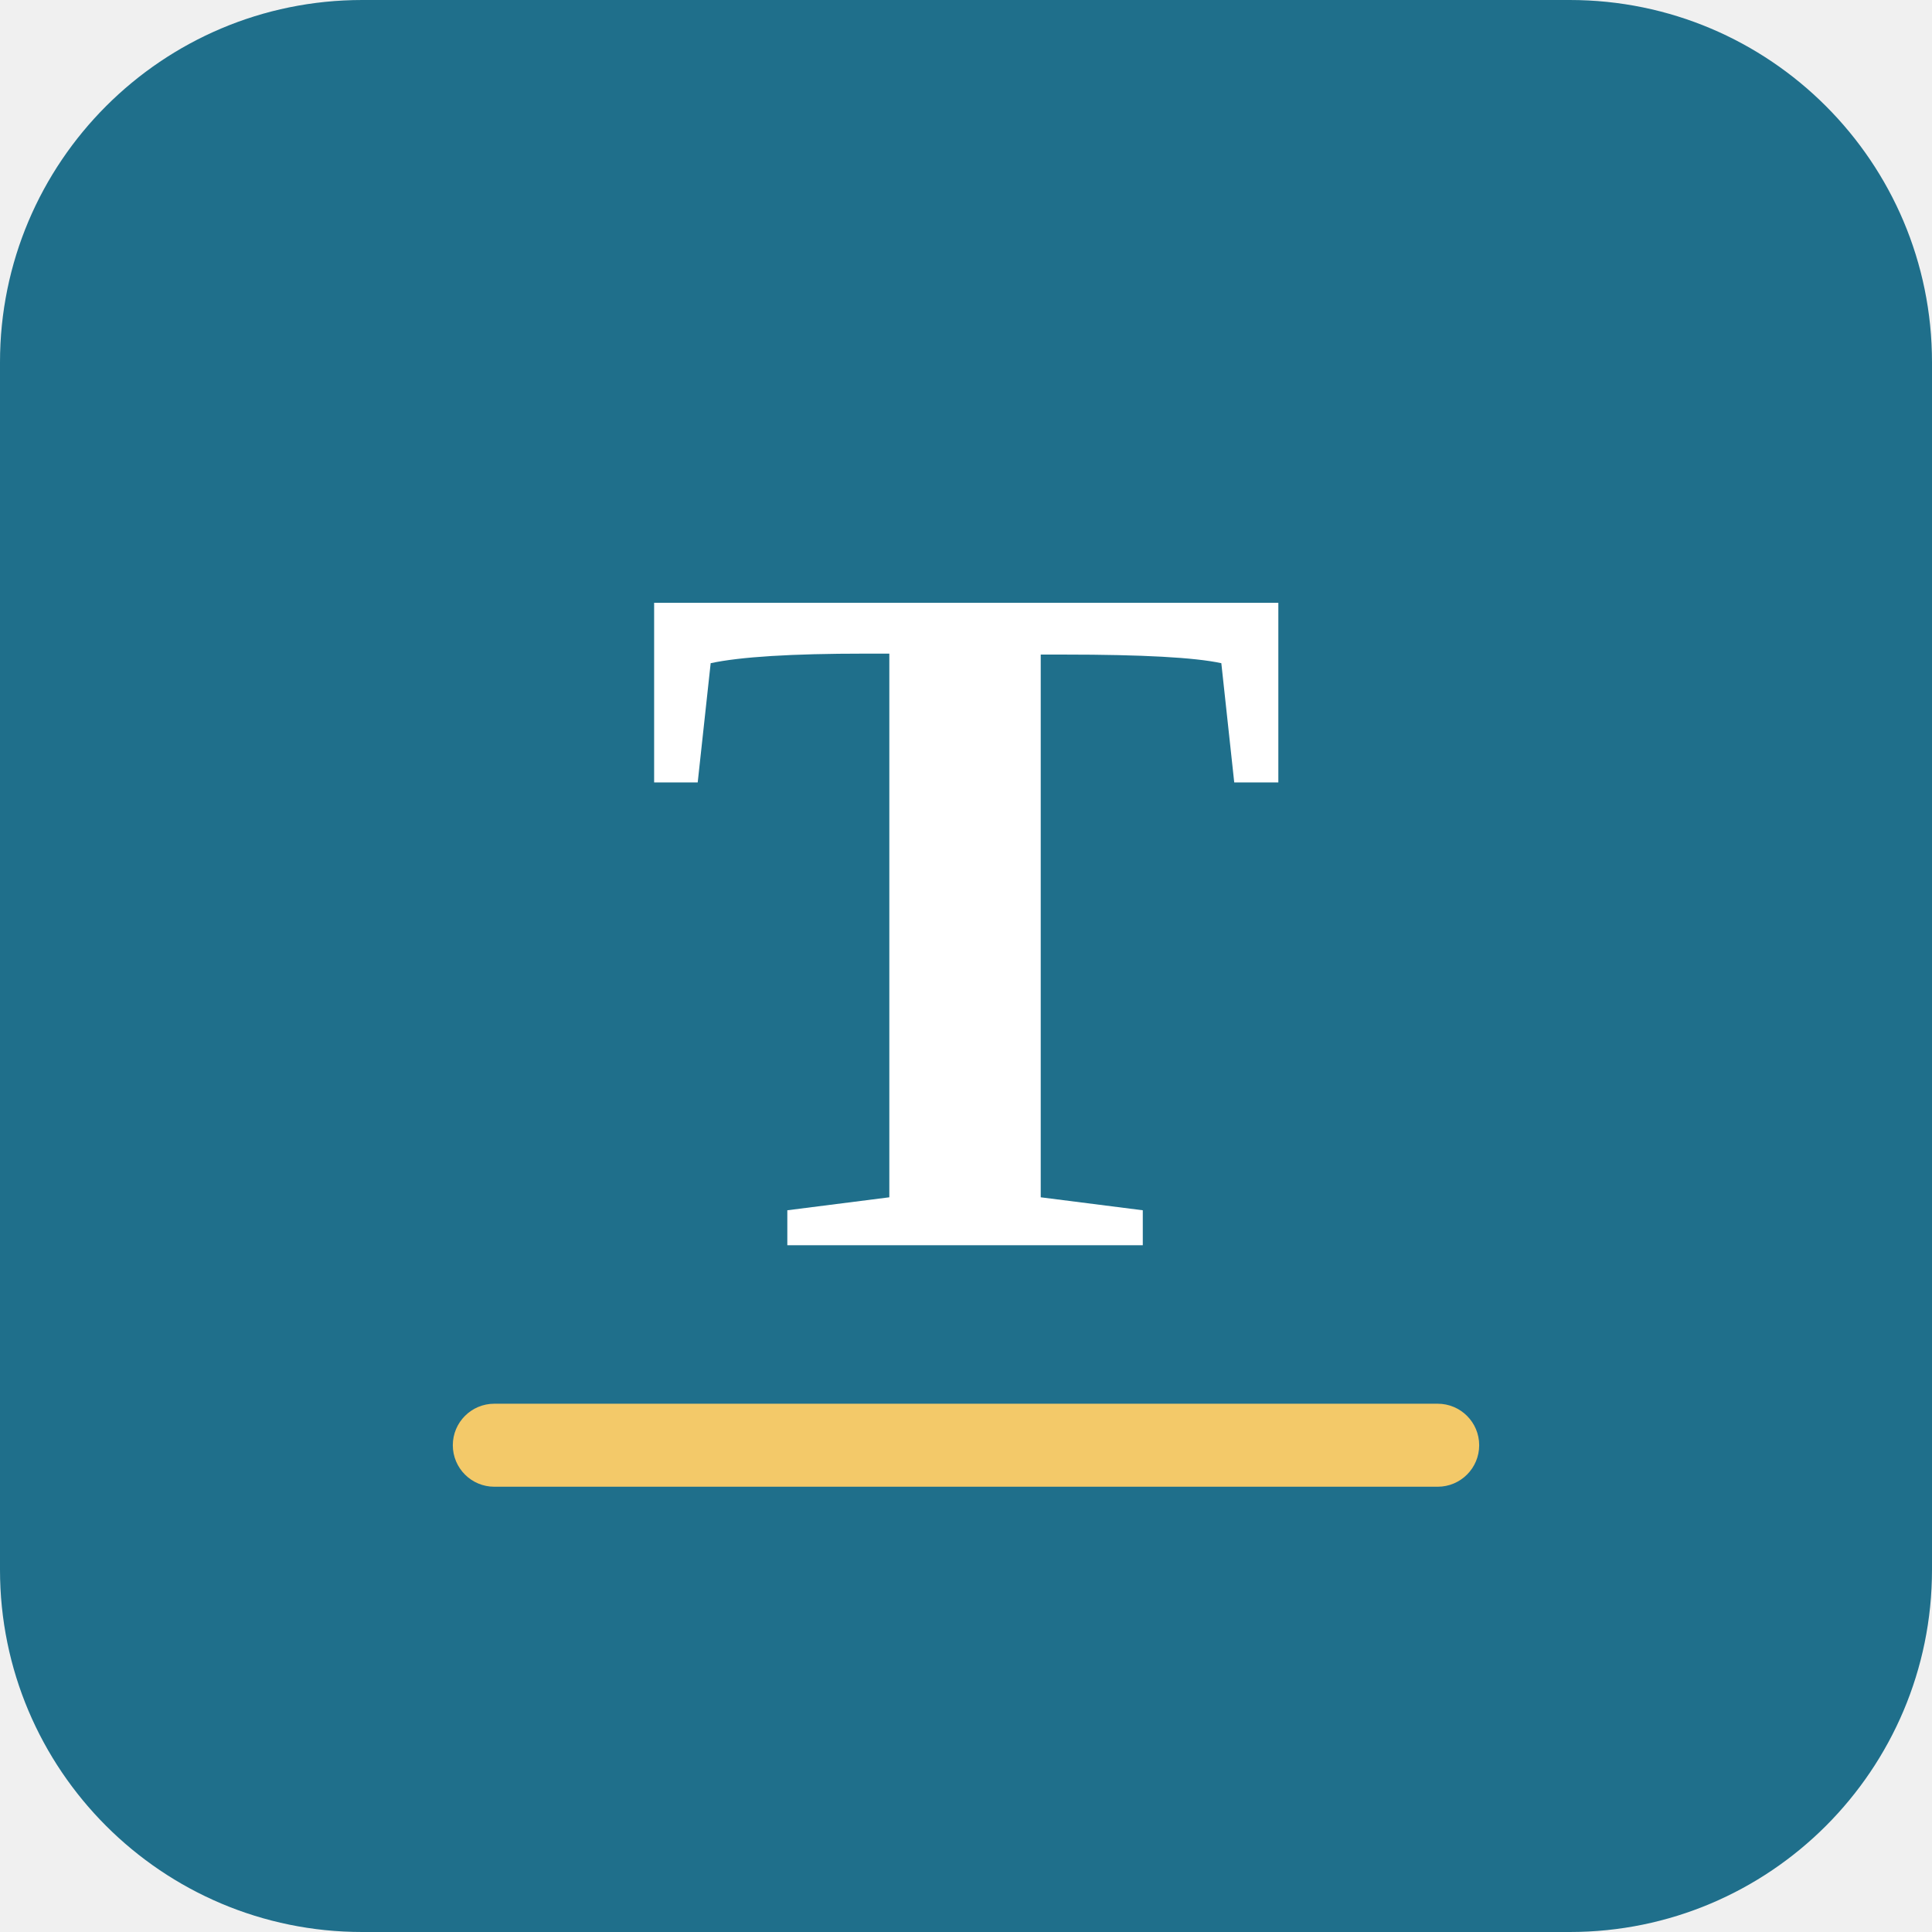
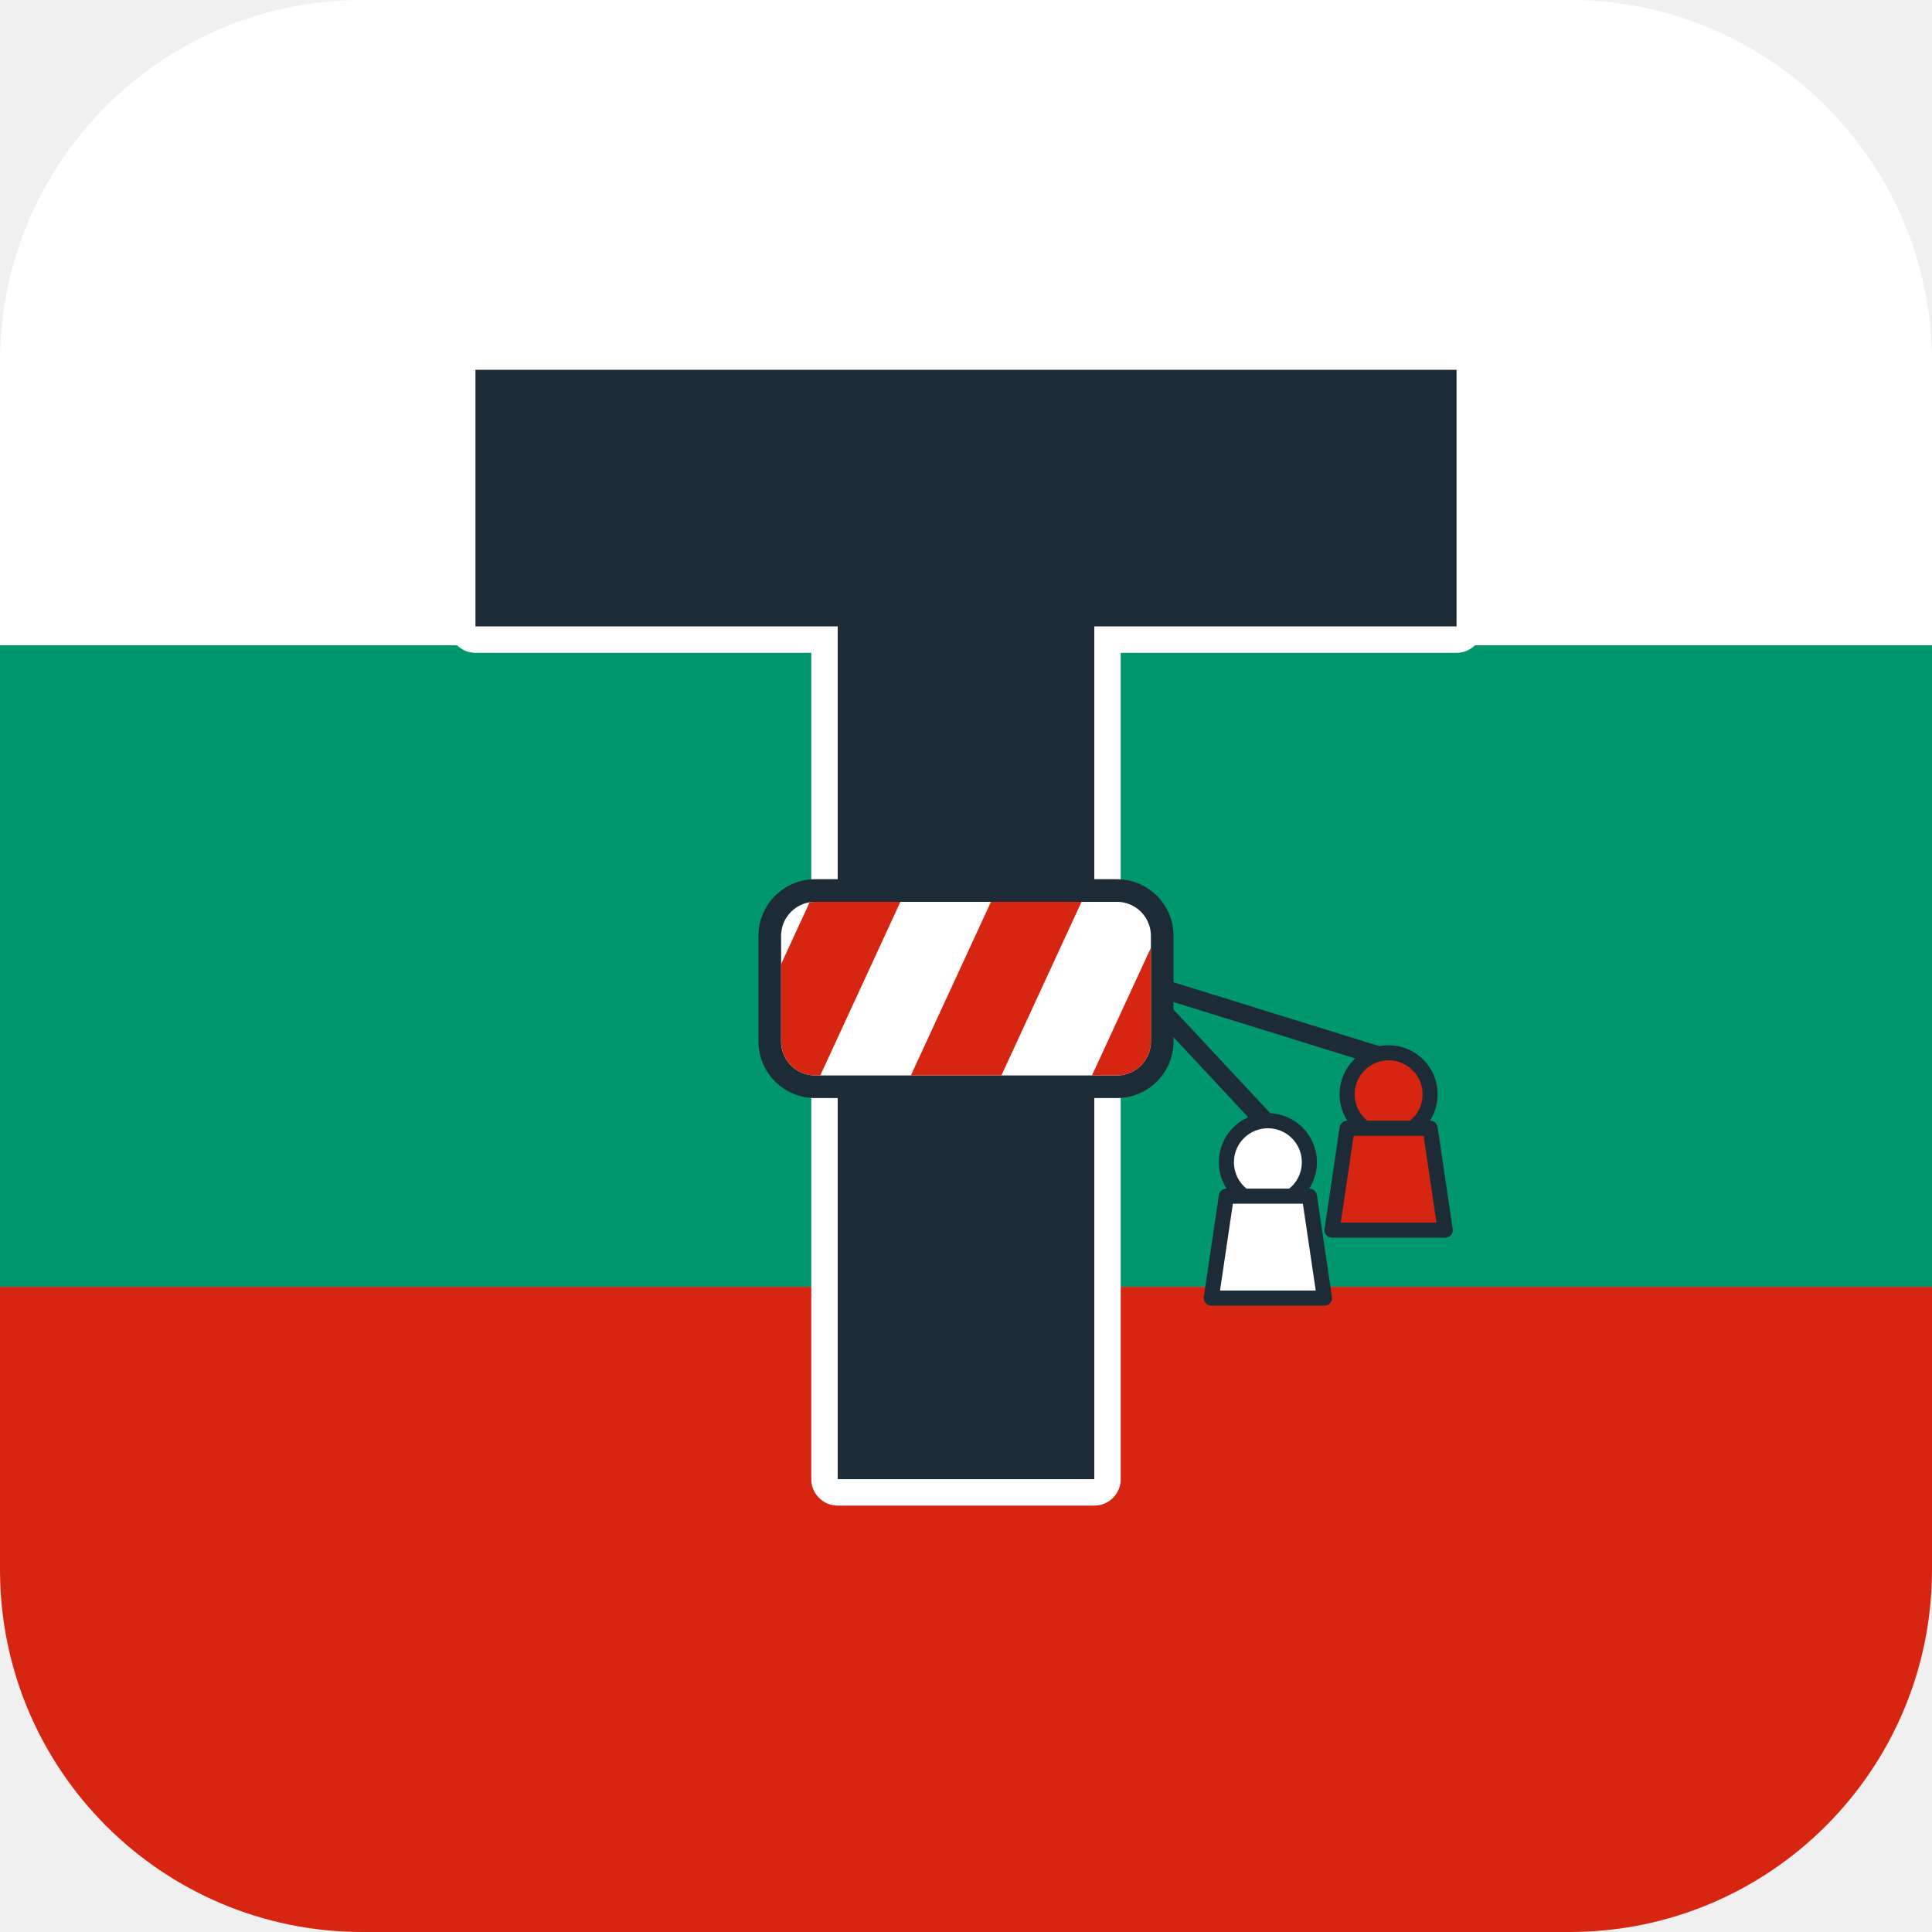
<svg xmlns="http://www.w3.org/2000/svg" viewBox="0 0 512 512">
-   <rect width="512" height="512" rx="96" fill="#1f6f8b" />
-   <text x="256" y="330" font-family="Georgia, 'Times New Roman', serif" font-size="260" font-weight="bold" fill="#fff" text-anchor="middle">Т</text>
-   <rect x="120" y="372" width="272" height="22" rx="11" fill="#f3c969" />
+   <defs>
+     <clipPath id="rr">
+       <rect width="512" height="512" rx="96" />
+     </clipPath>
+     <clipPath id="br">
+       <rect x="207" y="239" width="98" height="46" rx="9" />
+     </clipPath>
+   </defs>
+   <g clip-path="url(#rr)">
+     <rect width="512" height="512" fill="#fff" />
+     <rect y="171" width="512" height="170" fill="#00966e" />
+     <rect y="341" width="512" height="171" fill="#d62612" />
+   </g>
+   <path d="M126 98H386V166H290V392H222V166H126Z" fill="#1c2b36" stroke="#fff" stroke-width="14" stroke-linejoin="round" paint-order="stroke" />
+   <rect x="204" y="236" width="104" height="52" rx="12" fill="#fff" stroke="#1c2b36" stroke-width="6" />
+   <g clip-path="url(#br)" fill="#d62612">
+     <polygon points="192,288 216,236 240,236 216,288" />
+     <polygon points="240,288 264,236 288,236 264,288" />
+     <polygon points="288,288 312,236 336,236 312,288" />
+   </g>
+   <path d="M308 268L336 298M308 262L366 280" stroke="#1c2b36" stroke-width="5" stroke-linecap="round" fill="none" />
+   <g stroke="#1c2b36" stroke-width="4" stroke-linejoin="round">
+     <circle cx="336" cy="308" r="11" fill="#fff" />
+     <polygon points="325,317 347,317 351,344 321,344" fill="#fff" />
+     <circle cx="368" cy="290" r="11" fill="#d62612" />
+     <polygon points="357,299 379,299 383,326 353,326" fill="#d62612" />
+   </g>
</svg>
